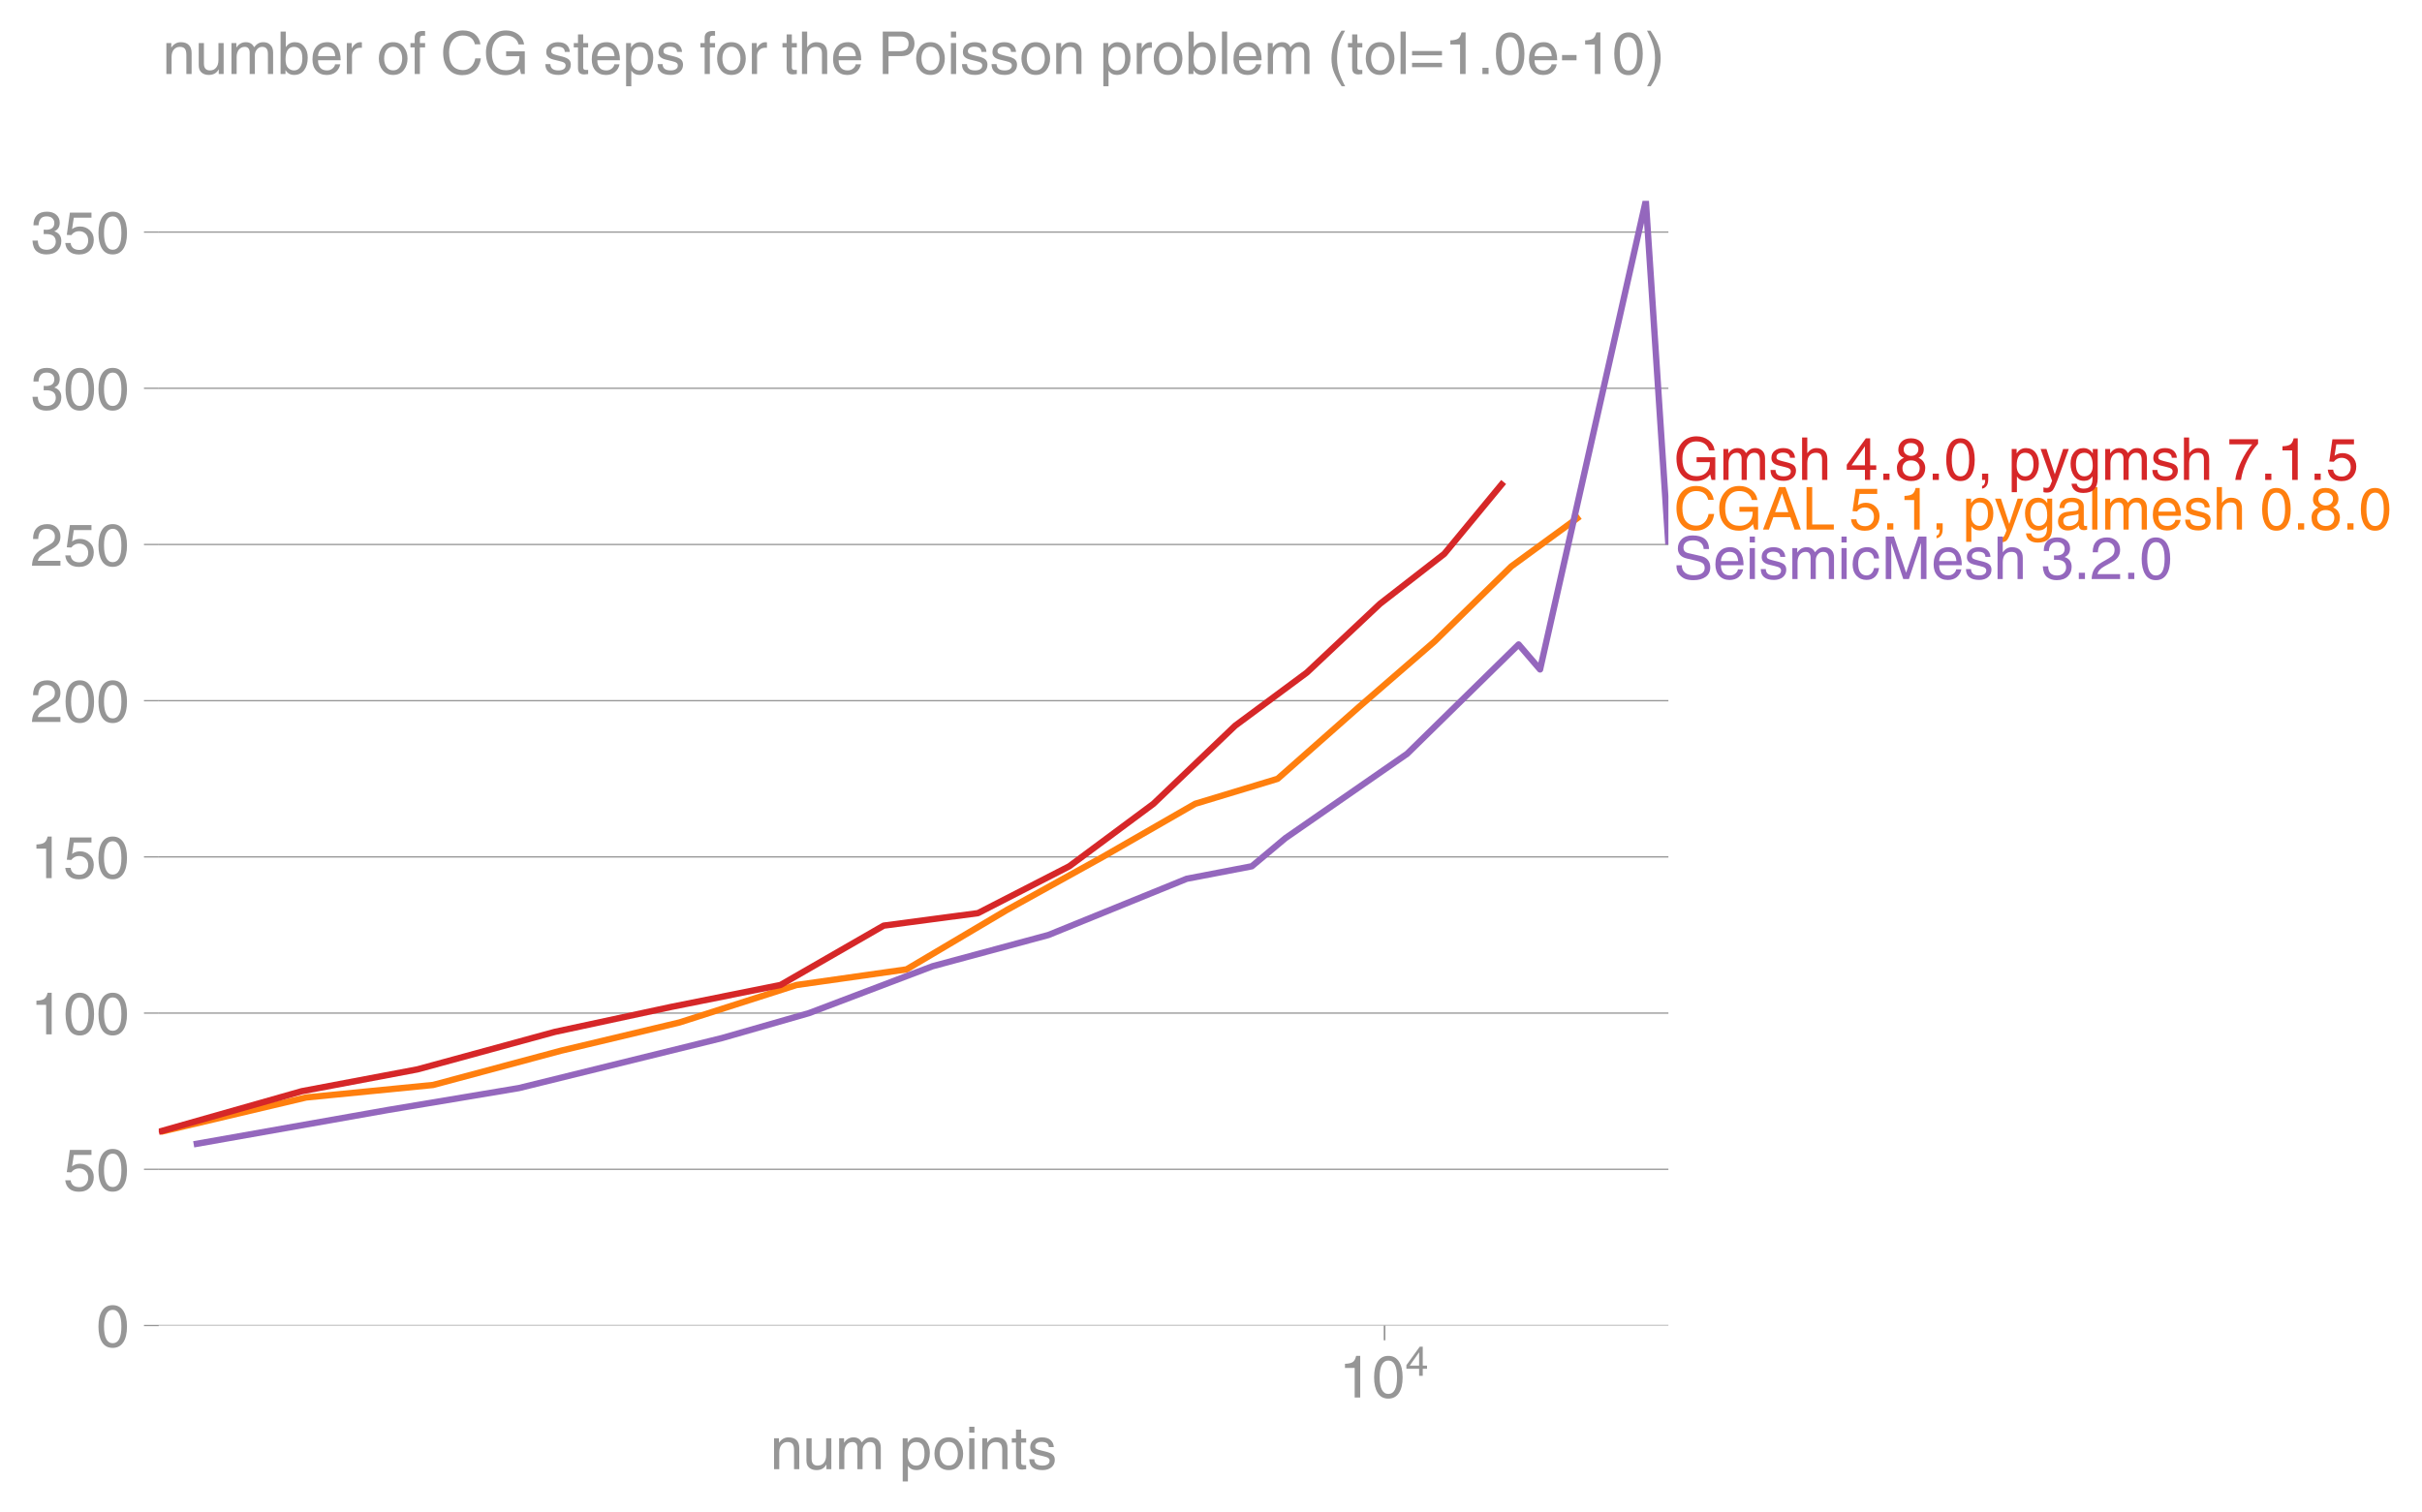
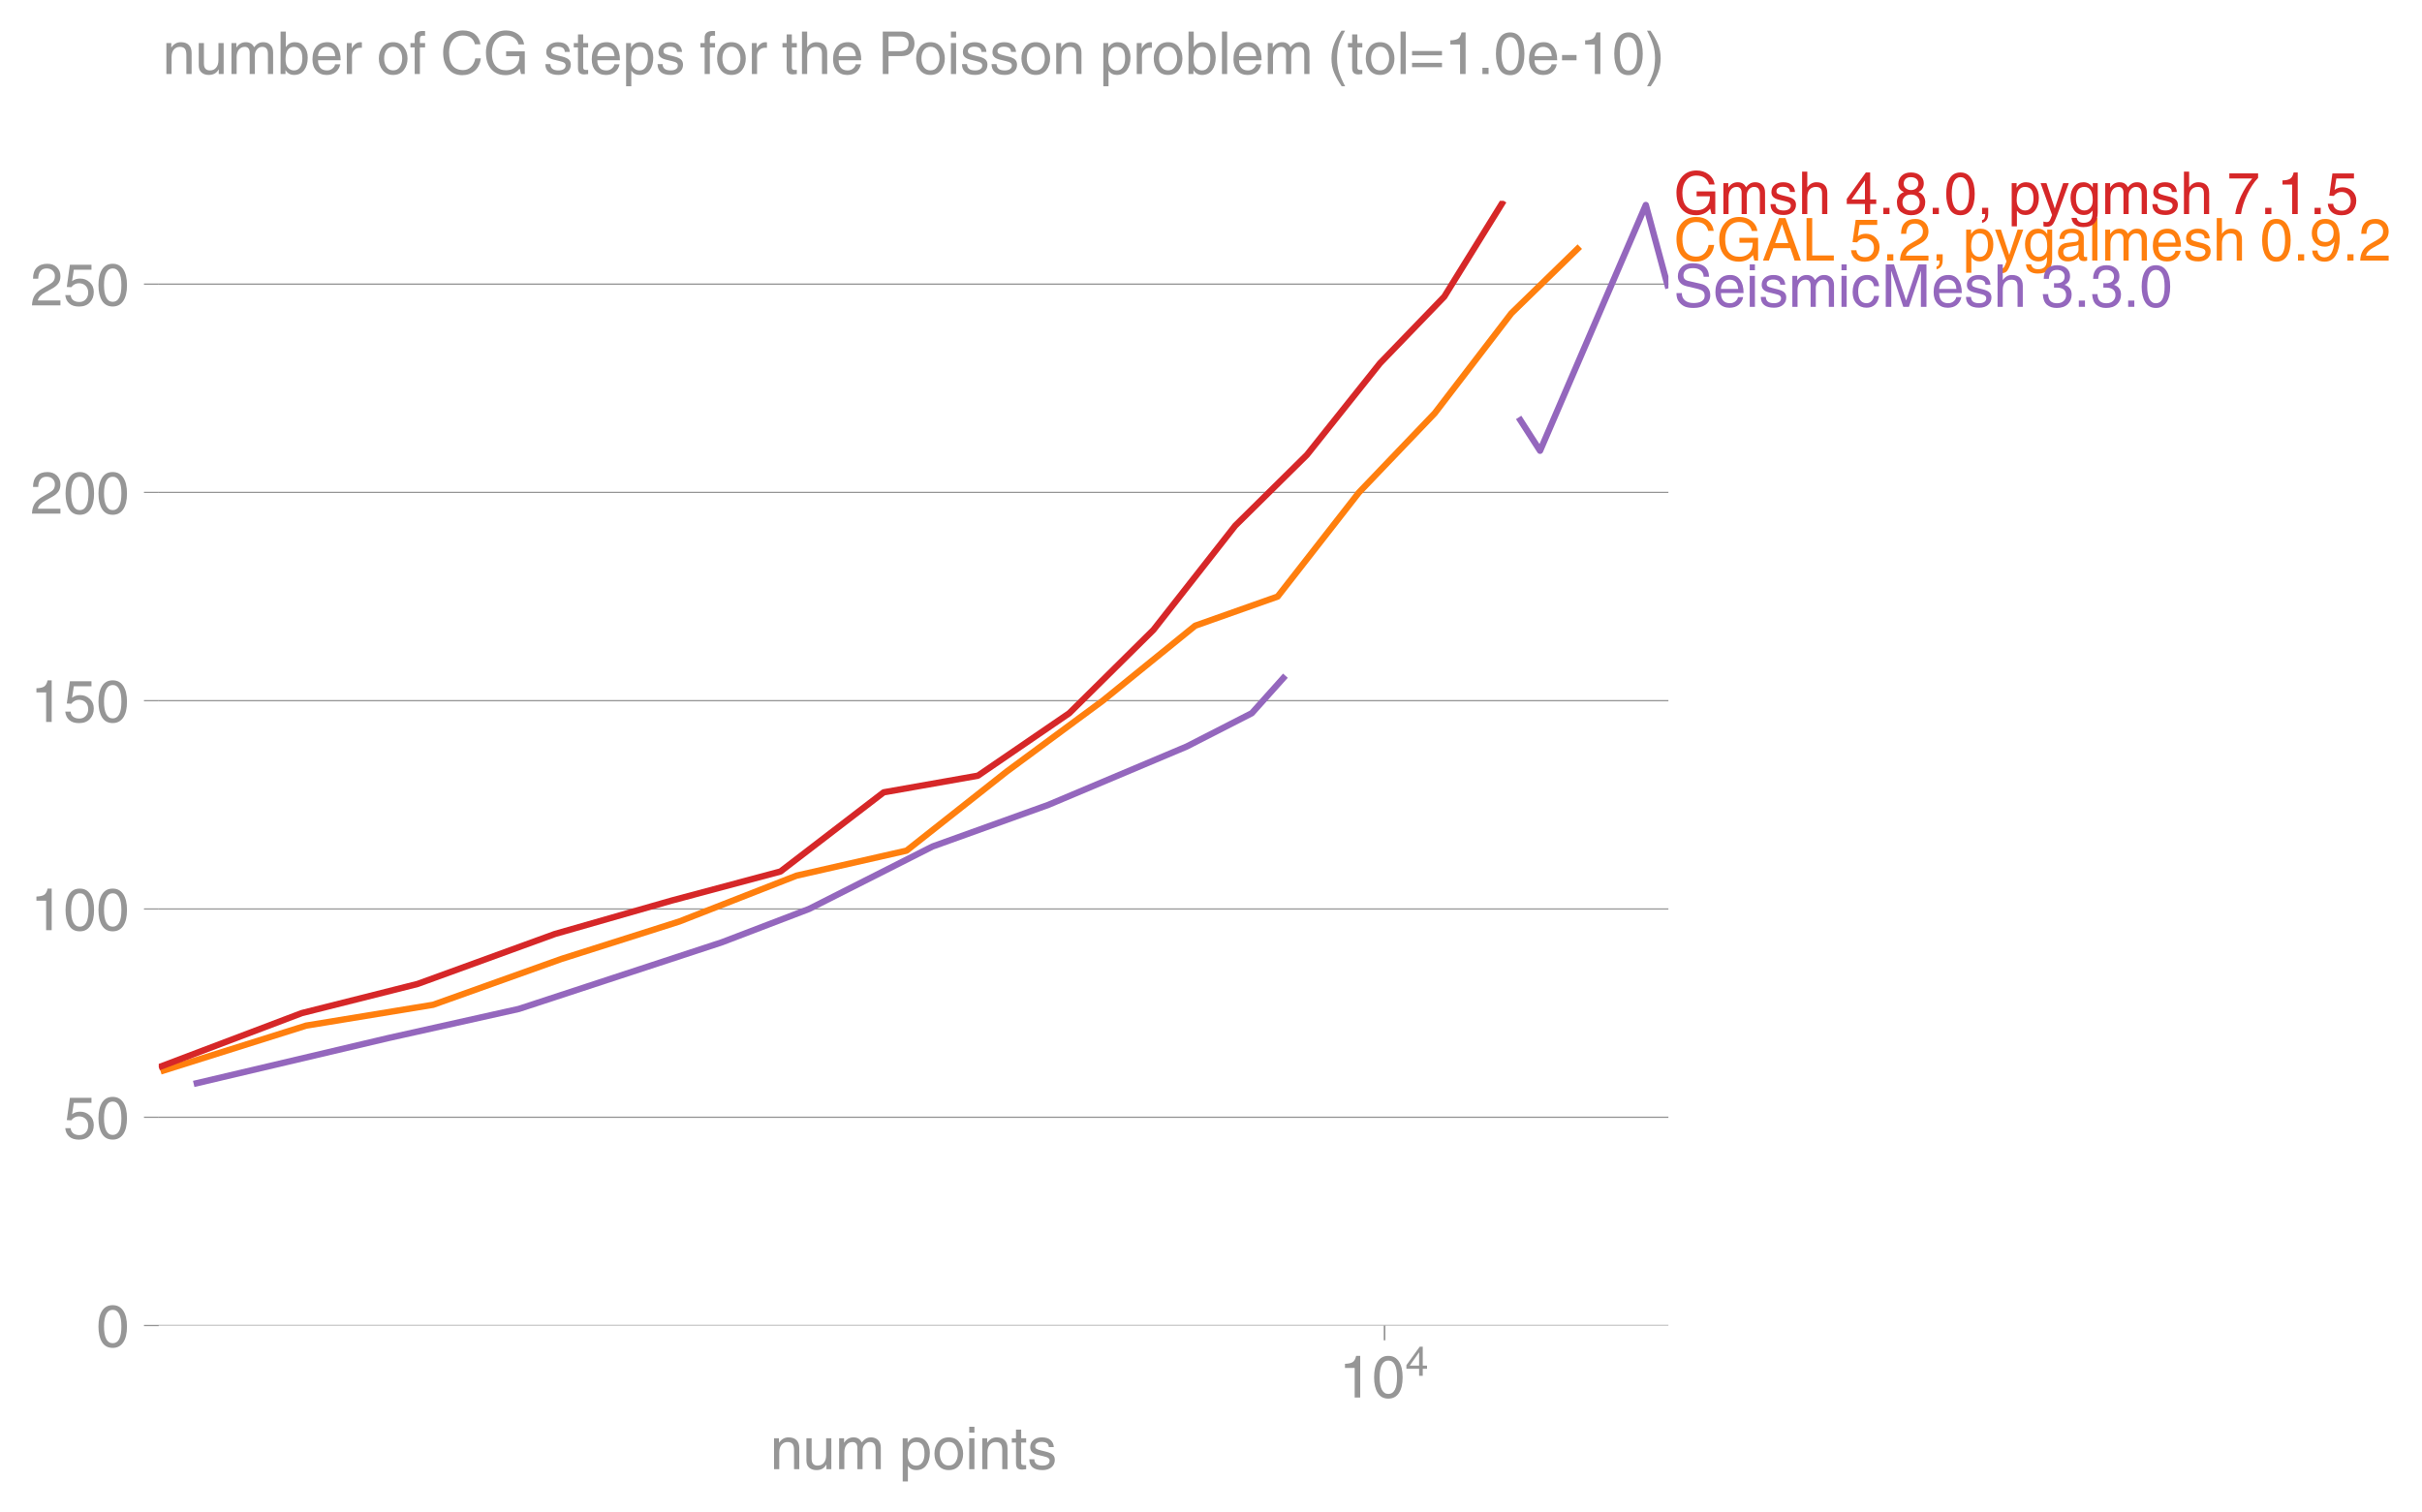
<svg xmlns="http://www.w3.org/2000/svg" xmlns:xlink="http://www.w3.org/1999/xlink" height="476.965" viewBox="0 0 572.948 357.724" width="763.931">
  <defs>
    <style>*{stroke-linecap:butt;stroke-linejoin:round}</style>
  </defs>
  <g id="figure_1">
    <path d="M0 357.724h572.948V0H0z" fill="none" id="patch_1" />
    <g id="axes_1">
      <path d="M37.556 313.628h357.12V47.516H37.556z" fill="none" id="patch_2" />
      <g id="matplotlib.axis_1">
        <g id="xtick_1">
          <g id="line2d_1">
            <defs>
-               <path d="M0 0v3.5" id="me76c5cfc1d" stroke="#969696" stroke-width=".4" />
-             </defs>
-             <use x="327.53" xlink:href="#me76c5cfc1d" y="313.628" fill="#969696" stroke="#969696" stroke-width=".4" />
+               <path d="M0 0v3.5" id="meca8412e39" stroke="#969696" stroke-width=".4" />
+             </defs>
+             <use x="327.53" xlink:href="#meca8412e39" y="313.628" fill="#969696" stroke="#969696" stroke-width=".4" />
          </g>
          <g transform="matrix(.14 0 0 -.14 316.75 330.678)" fill="#969696" id="text_1">
            <defs>
              <path d="M35.89 0h-9.374v49.906H10.109v6.985q8.594.28 12.782 2.75Q27.094 62.109 29 70.313h6.89z" id="HelveticaWorld-Regular-49" />
              <path d="M42.484 34.188q0 14.109-3.734 21.156-3.734 7.062-10.969 7.062-7.078 0-10.89-7.062-3.797-7.047-3.797-21.157 0-13.671 3.75-20.937Q20.609 6 27.78 6q7.235 0 10.969 7 3.734 7.016 3.734 21.188zm9.422 0q0-17.297-6.25-26.704-6.25-9.39-17.875-9.39-12.062 0-18.062 9.734-6 9.75-6 26.36 0 17.03 6.14 26.578 6.157 9.547 17.922 9.547 11.625 0 17.875-9.5t6.25-26.626z" id="HelveticaWorld-Regular-48" />
              <path d="M10.594 24.703h22.61v31.89h-.188zM42 17.093V0h-8.797v17.094H2.484v8.593L34.72 70.314H42v-45.61h10.297v-7.61z" id="HelveticaWorld-Regular-52" />
            </defs>
            <use transform="translate(0 .173)" xlink:href="#HelveticaWorld-Regular-49" />
            <use transform="translate(55.615 .173)" xlink:href="#HelveticaWorld-Regular-48" />
            <use transform="matrix(.7 0 0 .7 112.146 36.781)" xlink:href="#HelveticaWorld-Regular-52" />
          </g>
        </g>
        <g transform="matrix(.14 0 0 -.14 182.189 347.625)" fill="#969696" id="text_2">
          <defs>
            <path d="M49.219 0h-8.844v32.172q0 7.422-2.594 10.578-2.578 3.156-8.578 3.156-5.906 0-9.875-4.5-3.953-4.484-3.953-12.89V0H6.594v52.297h8.297v-7.375h.203q6.203 8.89 15.812 8.89 8.89 0 13.594-4.718 4.719-4.703 4.719-13.5z" id="HelveticaWorld-Regular-110" />
            <path d="M6.11 52.297h8.78V17.578q0-5.765 2.61-8.625Q20.125 6.11 25 6.11q6.781 0 10.594 4.797 3.812 4.813 3.812 12.578v28.813h8.782V0H39.89v7.625l-.188.188q-4.984-9.329-16.61-9.329-7.515 0-12.25 4.094Q6.11 6.688 6.11 14.703z" id="HelveticaWorld-Regular-117" />
            <path d="M6.594 52.297h8.297v-7.375h.203q5.906 8.89 15.812 8.89 9.813 0 13.922-8.5 3.75 4.594 7.266 6.547 3.515 1.953 8.703 1.953 6.781 0 11.484-4.453Q77 44.922 77 36.187V0h-8.781v33.797q0 6.094-2.297 9.094-2.297 3.015-7.422 3.015-5.172 0-8.75-4.203-3.563-4.203-3.563-9.812V0h-8.78v36.188q0 4.53-2.11 7.124-2.094 2.594-6.094 2.594-6.297 0-10.062-4.687-3.766-4.688-3.766-12.703V0H6.594z" id="HelveticaWorld-Regular-109" />
            <path d="M14.984 23.688q0-8.407 4.094-13 4.11-4.579 10.219-4.579 6.687 0 10.39 5.438 3.72 5.453 3.72 14.765 0 10.22-3.563 14.907-3.563 4.687-10.735 4.687-6.984 0-10.562-5.5-3.563-5.5-3.563-16.718zm-8.39 28.609h8.297v-7.375h.203q5.61 8.89 15.625 8.89 10.11 0 15.937-7.359 5.828-7.344 5.828-18.766 0-12.796-5.953-21Q40.578-1.515 29.5-1.515q-9.094 0-13.922 7.032h-.203v-26.22H6.594z" id="HelveticaWorld-Regular-112" />
            <path d="M12.703 26.219q0-8.735 3.953-14.375 3.953-5.64 11.219-5.64 7.531 0 11.438 5.905 3.906 5.907 3.906 14.11 0 8.297-3.907 14.078-3.906 5.797-11.437 5.797-6.969 0-11.078-5.453-4.094-5.438-4.094-14.422zm-8.984 0q0 11.672 6.484 19.625 6.5 7.968 17.672 7.968 11.438 0 17.875-8.062 6.453-8.047 6.453-19.531 0-11.516-6.406-19.625-6.39-8.11-17.922-8.11-11.078 0-17.625 7.86-6.531 7.86-6.531 19.875z" id="HelveticaWorld-Regular-111" />
            <path d="M6.594 61.813v9.968h8.781v-9.969zM15.375 0H6.594v52.297h8.781z" id="HelveticaWorld-Regular-105" />
            <path d="M17.188 45.016V10.984q0-2 1.093-3.046 1.11-1.047 3.938-1.047h3.375V0Q20.797-.688 19-.688q-5.516 0-8.063 2.641-2.53 2.64-2.53 8.547v34.516H1.311v7.28h7.094v14.595h8.781V52.297h8.407v-7.281z" id="HelveticaWorld-Regular-116" />
            <path d="M36.078 37.406q-.187 4.688-3.344 6.735-3.14 2.047-9.047 2.047-4.296 0-7.359-1.907-3.047-1.89-3.047-5.468 0-2.829 1.797-4.172 1.813-1.344 7.828-2.86l8.688-2.187q7.906-2 11.297-5.11 3.406-3.093 3.406-8.656 0-7.719-5.64-12.531-5.641-4.813-15.063-4.813-11 0-16.64 4.563-5.626 4.578-5.735 13.75h8.5q.203-5.422 3.594-8.063 3.39-2.625 10.171-2.625 5.516 0 8.766 2.188 3.25 2.203 3.25 6.11 0 2.78-2.11 4.437-2.093 1.672-8.296 3.078l-10.203 2.5q-6.203 1.562-9.157 4.656-2.953 3.094-2.953 8.031 0 7.72 5.516 12.203 5.531 4.5 14.406 4.5 9.485 0 14.531-4.624 5.047-4.61 5.344-11.782z" id="HelveticaWorld-Regular-115" />
          </defs>
          <use xlink:href="#HelveticaWorld-Regular-110" />
          <use x="55.176" xlink:href="#HelveticaWorld-Regular-117" />
          <use x="109.961" xlink:href="#HelveticaWorld-Regular-109" />
          <use x="192.969" xlink:href="#HelveticaWorld-Regular-32" />
          <use x="217.383" xlink:href="#HelveticaWorld-Regular-112" />
          <use x="273.877" xlink:href="#HelveticaWorld-Regular-111" />
          <use x="329.785" xlink:href="#HelveticaWorld-Regular-105" />
          <use x="351.807" xlink:href="#HelveticaWorld-Regular-110" />
          <use x="406.982" xlink:href="#HelveticaWorld-Regular-116" />
          <use x="434.668" xlink:href="#HelveticaWorld-Regular-115" />
        </g>
      </g>
      <g id="matplotlib.axis_2">
        <g id="ytick_1">
-           <path clip-path="url(#pc195da7b48)" d="M37.556 313.628h357.12" fill="none" stroke="#969696" stroke-linecap="square" stroke-width=".3" id="line2d_2" />
+           <path clip-path="url(#pbfcfc616c7)" d="M37.556 313.628h357.12" fill="none" stroke="#969696" stroke-linecap="square" stroke-width=".3" id="line2d_2" />
          <g id="line2d_3">
            <defs>
-               <path d="M0 0h-3.5" id="m8b705be81d" stroke="#969696" stroke-width=".3" />
-             </defs>
-             <use x="37.556" xlink:href="#m8b705be81d" y="313.628" fill="#969696" stroke="#969696" stroke-width=".3" />
+               <path d="M0 0h-3.5" id="m77bad14f7f" stroke="#969696" stroke-width=".3" />
+             </defs>
+             <use x="37.556" xlink:href="#m77bad14f7f" y="313.628" fill="#969696" stroke="#969696" stroke-width=".3" />
          </g>
          <use xlink:href="#HelveticaWorld-Regular-48" transform="matrix(.14 0 0 -.14 22.77 318.653)" fill="#969696" id="text_3" />
        </g>
        <g id="ytick_2">
-           <path clip-path="url(#pc195da7b48)" d="M37.556 276.668h357.12" fill="none" stroke="#969696" stroke-linecap="square" stroke-width=".3" id="line2d_4" />
-           <use x="37.556" xlink:href="#m8b705be81d" y="276.668" fill="#969696" stroke="#969696" stroke-width=".3" id="line2d_5" />
-           <g transform="matrix(.14 0 0 -.14 14.985 281.693)" fill="#969696" id="text_4">
+           <path clip-path="url(#pbfcfc616c7)" d="M37.556 264.348h357.12" fill="none" stroke="#969696" stroke-linecap="square" stroke-width=".3" id="line2d_4" />
+           <use x="37.556" xlink:href="#m77bad14f7f" y="264.348" fill="#969696" stroke="#969696" stroke-width=".3" id="line2d_5" />
+           <g transform="matrix(.14 0 0 -.14 14.985 269.373)" fill="#969696" id="text_4">
            <defs>
              <path d="M14.703 40.922q5.813 4.39 13.625 4.39 9.469 0 16.281-6.296 6.813-6.297 6.813-16.22 0-10.78-6.578-17.796-6.563-7-18.422-7-10.313 0-16.266 5.047Q4.203 8.109 3.22 17.39h9.094q.671-5.672 4.437-8.672 3.766-3 10.453-3 6.485 0 10.64 4.484Q42 14.703 42 21.688q0 7.125-4.36 11.421-4.343 4.297-11.218 4.297-7.813 0-13.047-6.687l-7.563.39 5.266 37.594h36.438v-8.5H17.672z" id="HelveticaWorld-Regular-53" />
            </defs>
            <use xlink:href="#HelveticaWorld-Regular-53" />
            <use x="55.615" xlink:href="#HelveticaWorld-Regular-48" />
          </g>
        </g>
        <g id="ytick_3">
-           <path clip-path="url(#pc195da7b48)" d="M37.556 239.708h357.12" fill="none" stroke="#969696" stroke-linecap="square" stroke-width=".3" id="line2d_6" />
-           <use x="37.556" xlink:href="#m8b705be81d" y="239.708" fill="#969696" stroke="#969696" stroke-width=".3" id="line2d_7" />
-           <g transform="matrix(.14 0 0 -.14 7.2 244.733)" fill="#969696" id="text_5">
+           <path clip-path="url(#pbfcfc616c7)" d="M37.556 215.068h357.12" fill="none" stroke="#969696" stroke-linecap="square" stroke-width=".3" id="line2d_6" />
+           <use x="37.556" xlink:href="#m77bad14f7f" y="215.068" fill="#969696" stroke="#969696" stroke-width=".3" id="line2d_7" />
+           <g transform="matrix(.14 0 0 -.14 7.2 220.093)" fill="#969696" id="text_5">
            <use xlink:href="#HelveticaWorld-Regular-49" />
            <use x="55.615" xlink:href="#HelveticaWorld-Regular-48" />
            <use x="111.23" xlink:href="#HelveticaWorld-Regular-48" />
          </g>
        </g>
        <g id="ytick_4">
-           <path clip-path="url(#pc195da7b48)" d="M37.556 202.748h357.12" fill="none" stroke="#969696" stroke-linecap="square" stroke-width=".3" id="line2d_8" />
-           <use x="37.556" xlink:href="#m8b705be81d" y="202.748" fill="#969696" stroke="#969696" stroke-width=".3" id="line2d_9" />
-           <g transform="matrix(.14 0 0 -.14 7.2 207.773)" fill="#969696" id="text_6">
+           <path clip-path="url(#pbfcfc616c7)" d="M37.556 165.788h357.12" fill="none" stroke="#969696" stroke-linecap="square" stroke-width=".3" id="line2d_8" />
+           <use x="37.556" xlink:href="#m77bad14f7f" y="165.788" fill="#969696" stroke="#969696" stroke-width=".3" id="line2d_9" />
+           <g transform="matrix(.14 0 0 -.14 7.2 170.813)" fill="#969696" id="text_6">
            <use xlink:href="#HelveticaWorld-Regular-49" />
            <use x="55.615" xlink:href="#HelveticaWorld-Regular-53" />
            <use x="111.23" xlink:href="#HelveticaWorld-Regular-48" />
          </g>
        </g>
        <g id="ytick_5">
-           <path clip-path="url(#pc195da7b48)" d="M37.556 165.788h357.12" fill="none" stroke="#969696" stroke-linecap="square" stroke-width=".3" id="line2d_10" />
-           <use x="37.556" xlink:href="#m8b705be81d" y="165.788" fill="#969696" stroke="#969696" stroke-width=".3" id="line2d_11" />
-           <g transform="matrix(.14 0 0 -.14 7.2 170.813)" fill="#969696" id="text_7">
+           <path clip-path="url(#pbfcfc616c7)" d="M37.556 116.508h357.12" fill="none" stroke="#969696" stroke-linecap="square" stroke-width=".3" id="line2d_10" />
+           <use x="37.556" xlink:href="#m77bad14f7f" y="116.508" fill="#969696" stroke="#969696" stroke-width=".3" id="line2d_11" />
+           <g transform="matrix(.14 0 0 -.14 7.2 121.533)" fill="#969696" id="text_7">
            <defs>
              <path d="M4.39 45.125q0 12.39 6.391 18.781 6.406 6.407 17.938 6.407 9.656 0 15.812-5.86 6.157-5.86 6.157-15.14 0-7.22-3.547-12.188-3.532-4.953-10.422-8.703l-12.11-6.64Q13.922 15.921 12.5 8.296h38.188V0H2.593q.39 9.906 4.297 16.5 3.906 6.594 12.203 11.375l12.593 7.328q5.032 2.89 7.329 5.984 2.297 3.094 2.297 8.516 0 5.375-3.766 9.031-3.75 3.672-10.156 3.672-7.078 0-10.594-4.672-3.516-4.656-3.61-12.609z" id="HelveticaWorld-Regular-50" />
            </defs>
            <use xlink:href="#HelveticaWorld-Regular-50" />
            <use x="55.615" xlink:href="#HelveticaWorld-Regular-48" />
            <use x="111.23" xlink:href="#HelveticaWorld-Regular-48" />
          </g>
        </g>
        <g id="ytick_6">
-           <path clip-path="url(#pc195da7b48)" d="M37.556 128.828h357.12" fill="none" stroke="#969696" stroke-linecap="square" stroke-width=".3" id="line2d_12" />
-           <use x="37.556" xlink:href="#m8b705be81d" y="128.828" fill="#969696" stroke="#969696" stroke-width=".3" id="line2d_13" />
-           <g transform="matrix(.14 0 0 -.14 7.2 133.853)" fill="#969696" id="text_8">
+           <path clip-path="url(#pbfcfc616c7)" d="M37.556 67.228h357.12" fill="none" stroke="#969696" stroke-linecap="square" stroke-width=".3" id="line2d_12" />
+           <use x="37.556" xlink:href="#m77bad14f7f" y="67.228" fill="#969696" stroke="#969696" stroke-width=".3" id="line2d_13" />
+           <g transform="matrix(.14 0 0 -.14 7.2 72.253)" fill="#969696" id="text_8">
            <use xlink:href="#HelveticaWorld-Regular-50" />
            <use x="55.615" xlink:href="#HelveticaWorld-Regular-53" />
            <use x="111.23" xlink:href="#HelveticaWorld-Regular-48" />
          </g>
        </g>
-         <g id="ytick_7">
-           <path clip-path="url(#pc195da7b48)" d="M37.556 91.868h357.12" fill="none" stroke="#969696" stroke-linecap="square" stroke-width=".3" id="line2d_14" />
-           <use x="37.556" xlink:href="#m8b705be81d" y="91.868" fill="#969696" stroke="#969696" stroke-width=".3" id="line2d_15" />
-           <g transform="matrix(.14 0 0 -.14 7.2 96.893)" fill="#969696" id="text_9">
-             <defs>
-               <path d="M22.406 39.984q2.203-.187 4.594-.187 6.203 0 9.781 2.86 3.594 2.859 3.594 8.656 0 4.687-3.344 7.89-3.343 3.203-9.64 3.203-6.985 0-10.235-4.11-3.234-4.093-3.437-10.983h-8.64q0 10.984 5.765 16.984 5.765 6.016 16.937 6.016 9.922 0 15.828-5.11 5.907-5.094 5.907-13.39 0-10.704-9.032-14.5v-.204q11.72-4 11.72-16.406 0-9.906-6.595-16.265-6.593-6.344-18.703-6.344-9.906 0-16.312 5.203Q4.204 8.5 3.422 21.484H12.5q.203-8.109 4-11.797Q20.313 6 27.484 6q6.938 0 11.141 3.86 4.203 3.859 4.203 9.718 0 6.406-4.016 9.672-4 3.266-12.39 3.266-2 0-4.016-.094z" id="HelveticaWorld-Regular-51" />
-             </defs>
-             <use xlink:href="#HelveticaWorld-Regular-51" />
-             <use x="55.615" xlink:href="#HelveticaWorld-Regular-48" />
-             <use x="111.23" xlink:href="#HelveticaWorld-Regular-48" />
-           </g>
-         </g>
-         <g id="ytick_8">
-           <path clip-path="url(#pc195da7b48)" d="M37.556 54.908h357.12" fill="none" stroke="#969696" stroke-linecap="square" stroke-width=".3" id="line2d_16" />
-           <use x="37.556" xlink:href="#m8b705be81d" y="54.908" fill="#969696" stroke="#969696" stroke-width=".3" id="line2d_17" />
-           <g transform="matrix(.14 0 0 -.14 7.2 59.933)" fill="#969696" id="text_10">
-             <use xlink:href="#HelveticaWorld-Regular-51" />
-             <use x="55.615" xlink:href="#HelveticaWorld-Regular-53" />
-             <use x="111.23" xlink:href="#HelveticaWorld-Regular-48" />
-           </g>
-         </g>
-       </g>
-       <path clip-path="url(#pc195da7b48)" d="M37.997 267.798l34.433-8.131 30.028-2.957 30.345-8.131 27.923-6.653 27.704-8.87 26.024-3.697 23.714-14.044 22.702-12.567 21.862-12.566 19.506-5.914 19.243-17.001 17.91-15.524 18.14-17.74 16.186-11.828" fill="none" stroke="#ff7f0e" stroke-linecap="square" stroke-width="1.5" id="line2d_18" />
-       <path clip-path="url(#pc195da7b48)" d="M37.556 267.798l33.835-9.61 27.396-5.174 32.491-8.87 27.548-5.914 25.81-5.175 24.404-14.044 22.302-2.957 21.606-11.088 19.912-14.784 19.332-18.48 16.96-12.567 17.29-16.262 15.218-11.827 14.04-17.002" fill="none" stroke="#d62728" stroke-linecap="square" stroke-width="1.5" id="line2d_19" />
-       <path clip-path="url(#pc195da7b48)" d="M45.821 270.755l46-8.132 30.914-5.174 48.031-11.827 20.62-5.914 29.216-11.088 27.409-7.392 32.715-13.305 15.406-2.957 7.946-6.653 28.791-19.958 26.378-25.872 5.07 5.913 25.016-110.88 5.343 81.312" fill="none" stroke="#9467bd" stroke-linecap="square" stroke-width="1.5" id="line2d_20" />
-       <g transform="matrix(.14 0 0 -.14 395.965 125.3)" fill="#ff7f0e" id="text_11">
+       </g>
+       <path clip-path="url(#pbfcfc616c7)" d="M37.997 253.507l34.433-10.842 30.028-4.928 30.345-10.842 27.923-8.87 27.704-10.842 26.024-5.913 23.714-18.727 22.702-16.755 21.862-17.74 19.506-6.9 19.243-24.64 17.91-18.726 18.14-23.655 16.186-15.77" fill="none" stroke="#ff7f0e" stroke-linecap="square" stroke-width="1.5" id="line2d_14" />
+       <path clip-path="url(#pbfcfc616c7)" d="M37.556 252.521l33.835-12.813 27.396-6.899 32.491-11.827 27.548-7.885 25.81-6.9 24.404-18.726 22.302-3.942 21.606-14.784 19.912-19.712 19.332-24.64 16.96-16.755 17.29-21.683 15.218-15.77 14.04-22.669" fill="none" stroke="#d62728" stroke-linecap="square" stroke-width="1.5" id="line2d_15" />
+       <path clip-path="url(#pbfcfc616c7)" d="M45.821 256.463l46-10.841 30.914-6.9 48.031-15.769 20.62-7.885 29.216-14.784 27.409-9.856 32.715-13.798 15.406-7.885 7.946-8.87m55.169-61.108l5.07 7.885 25.016-58.15 5.343 19.712" fill="none" stroke="#9467bd" stroke-linecap="square" stroke-width="1.5" id="line2d_16" />
+       <g transform="matrix(.14 0 0 -.14 395.965 61.646)" fill="#ff7f0e" id="text_9">
        <defs>
          <path d="M58.016 50.203q-1.625 7.313-6.782 11.094-5.14 3.797-13.343 3.797-10.594 0-17.047-7.703-6.438-7.688-6.438-20.766 0-15.14 6.094-22.547 6.11-7.39 17.688-7.39 7.609 0 13.093 5.046 5.5 5.063 7.407 14.688h9.421Q66.22 12.594 57.625 5.344t-20.906-7.25q-14.703 0-23.516 10.11Q4.391 18.311 4.391 36.28q0 17.328 9.203 27.36 9.203 10.047 24.297 10.047 12.5 0 20.265-6.454 7.766-6.437 9.235-17.03z" id="HelveticaWorld-Regular-67" />
          <path d="M38.484 38.375h31.532V0h-6.297l-2.344 9.281Q56.781 3.421 50.578.75q-6.187-2.656-12.875-2.656-10.797 0-18.047 4.703-7.25 4.719-11.265 13.015-4 8.313-4 20.72 0 15.468 9.203 26.312 9.203 10.843 24.781 10.843 11.625 0 20.313-6.5Q67.39 60.688 68.796 50h-9.375q-1.703 7.078-7.219 11.078-5.516 4.016-14.312 4.016-10.594 0-17.047-7.985-6.438-7.984-6.438-21.125 0-15.28 6.39-22.437Q27.204 6.39 38.282 6.39q7.235 0 12.235 2.859 5 2.86 7.687 7.766 2.688 4.906 2.688 13.062H38.484z" id="HelveticaWorld-Regular-71" />
          <path d="M44 29.5L33.406 61.078h-.203L21.687 29.5zm-25.297-8.594L11.188 0h-9.97l27 71.781h10.985L65.187 0H54.594l-7.078 20.906z" id="HelveticaWorld-Regular-65" />
          <path d="M17.672 8.594h36.531V0H8.11v71.781h9.563z" id="HelveticaWorld-Regular-76" />
          <path d="M19.094 0H8.687v10.594h10.407z" id="HelveticaWorld-Regular-46" />
          <path d="M8.688 10.594h10.406V.78q0-7.422-3.078-11.172-3.078-3.765-7.328-4.312v4.594Q14.015-9.422 14.015 0H8.687z" id="HelveticaWorld-Regular-44" />
          <path d="M39.016 52.297h9.562L29.891.984q-.5-1.375-.985-2.593-4.25-11.329-7.328-15.547-3.078-4.235-9.953-4.235-3.61 0-5.906.782v8.015q2.484-.89 5.468-.89 3.22 0 4.704 2.03 1.5 2.032 4.421 9.938L.875 52.297h9.922L24.812 9.719H25z" id="HelveticaWorld-Regular-121" />
          <path d="M12.984 26.313q0-9.61 3.813-14.907Q20.609 6.11 27.094 6.11q6.312 0 10.312 4.579 4 4.593 4 13 0 11.03-3.5 16.625-3.484 5.593-10.61 5.593-7.171 0-10.75-4.765-3.562-4.766-3.562-14.828zM49.812 2.983q0-12.609-6.062-18.797-6.047-6.203-18.266-6.203-8.78 0-13.984 4.047Q6.297-13.922 5.516-6.39h8.796q.672-3.812 3.532-6.062 2.86-2.25 8.281-2.25 7.375 0 11.125 3.969 3.766 3.953 3.766 12.828v3.719h-.188q-4.937-7.329-13.922-7.329-11.187 0-17.093 8.25-5.907 8.25-5.907 20.953 0 11.625 5.953 18.875 5.97 7.25 15.829 7.25 9.906 0 15.625-8.89h.187v7.375h8.313z" id="HelveticaWorld-Regular-103" />
          <path d="M38.375 26.703q-.969-1.015-3.828-1.656-2.86-.625-10.672-1.656-5.766-.688-8.469-2.844-2.703-2.14-2.703-5.656 0-4.297 2.281-6.688 2.297-2.39 7.329-2.39 6.296 0 11.171 3.578 4.891 3.593 4.891 8.718zM6.203 36.375q.297 8.844 5.734 13.14 5.454 4.297 15.844 4.297 8.297 0 13.907-3.765 5.624-3.75 5.624-10.844V9.078Q47.313 6 50.094 6q1.125 0 2.89.39V0Q50.594-.984 48-.984q-4.5 0-6.703 1.921-2.188 1.938-2.281 6.047-7.516-8.5-18.891-8.5-7.422 0-11.922 4.204Q3.72 6.89 3.72 13.624q0 6.89 3.906 11.125Q11.531 29 19 29.89l15.516 1.891q4.203.64 4.203 6.203 0 4.11-3.047 6.297-3.047 2.203-9.25 2.203-5.516 0-8.485-2.437-2.953-2.438-3.53-7.672z" id="HelveticaWorld-Regular-97" />
          <path d="M15.375 0H6.594v71.781h8.781z" id="HelveticaWorld-Regular-108" />
          <path d="M42.484 30.328q-.687 8.485-4.5 12.031-3.797 3.547-10.109 3.547-6.39 0-10.328-4.5-3.922-4.484-4.172-11.078zm8.391-13.922q-1.453-8.11-7.953-13.422-5.719-4.5-15.047-4.593-10.984.093-17.438 7.203Q4 12.704 4 24.704q0 13.78 6.64 21.437 6.641 7.672 18.47 7.672 10.593 0 16.546-7.922 5.953-7.907 5.953-22.594H13.375q0-8.203 3.813-12.703Q21 6.109 28.608 6.109q5.375 0 9.235 3.235 3.86 3.25 4.25 7.062z" id="HelveticaWorld-Regular-101" />
          <path d="M49.219 0h-8.844v34.188q0 6.296-2.438 9-2.437 2.718-7.953 2.718-6.797 0-10.703-4.406-3.906-4.39-3.906-12.984V0H6.594v71.781h8.781V45.312h.203q6 8.5 15.328 8.5 8.594 0 13.453-4.5 4.86-4.484 4.86-13.718z" id="HelveticaWorld-Regular-104" />
-           <path d="M27.594 40.578q5.422 0 8.953 3.094 3.547 3.11 3.547 8.234 0 4.594-3.407 7.547-3.39 2.953-9.687 2.953-5.61 0-8.672-3.11-3.047-3.093-3.047-7.874 0-5.125 3.813-7.984 3.812-2.86 8.5-2.86zm.093-7.562q-6.78 0-10.64-3.766-3.86-3.766-3.86-9.234 0-6.297 3.907-10.157Q21 6 28.219 6q6.406 0 10.234 3.86 3.828 3.859 3.828 10.265 0 5.469-3.828 9.172-3.828 3.719-10.766 3.719zM49.22 52.203q0-10.594-9.032-14.797 6.204-2.781 8.86-7.36 2.656-4.562 2.656-9.733 0-10.016-6.453-16.125-6.438-6.094-17.375-6.094-9.563 0-16.813 5.25-7.25 5.25-7.25 17.062 0 11.922 11.907 16.907-9.516 3.796-9.516 13.671 0 8.297 5.64 13.813 5.641 5.516 15.641 5.516 10.016 0 15.875-5.204 5.86-5.203 5.86-12.906z" id="HelveticaWorld-Regular-56" />
+           <path d="M27.594 31.39q6 0 9.75 4.047 3.765 4.063 3.765 11.97 0 6.5-3.562 10.75-3.563 4.25-10.64 4.25-6.11 0-9.876-4.298-3.75-4.297-3.75-11.53 0-7.376 3.516-11.282 3.515-3.906 10.797-3.906zm-1.282-7.906q-10 0-16.062 6.203-6.047 6.204-6.047 16.5 0 10.407 6.094 17.266 6.11 6.86 16.515 6.86 12.11 0 18.36-8.157 6.25-8.156 6.25-24.453 0-16.906-6.406-28.266Q38.625-1.905 25.875-1.905q-9.953 0-15.422 5.593-5.469 5.594-5.469 13.204h8.829q.39-5.266 3.437-8.375 3.063-3.094 8.438-3.094 7.609 0 11.515 6.781Q41.11 19 42.578 31.688l-.187.203q-5.672-8.407-16.078-8.407z" id="HelveticaWorld-Regular-57" />
        </defs>
        <use xlink:href="#HelveticaWorld-Regular-67" />
        <use x="72.314" xlink:href="#HelveticaWorld-Regular-71" />
        <use x="149.414" xlink:href="#HelveticaWorld-Regular-65" />
        <use x="216.113" xlink:href="#HelveticaWorld-Regular-76" />
        <use x="271.729" xlink:href="#HelveticaWorld-Regular-32" />
        <use x="296.143" xlink:href="#HelveticaWorld-Regular-53" />
        <use x="351.758" xlink:href="#HelveticaWorld-Regular-46" />
-         <use x="379.541" xlink:href="#HelveticaWorld-Regular-49" />
+         <use x="379.541" xlink:href="#HelveticaWorld-Regular-50" />
        <use x="435.156" xlink:href="#HelveticaWorld-Regular-44" />
        <use x="462.939" xlink:href="#HelveticaWorld-Regular-32" />
        <use x="487.354" xlink:href="#HelveticaWorld-Regular-112" />
        <use x="541.848" xlink:href="#HelveticaWorld-Regular-121" />
        <use x="589.457" xlink:href="#HelveticaWorld-Regular-103" />
        <use x="645.365" xlink:href="#HelveticaWorld-Regular-97" />
        <use x="700.297" xlink:href="#HelveticaWorld-Regular-108" />
        <use x="722.318" xlink:href="#HelveticaWorld-Regular-109" />
        <use x="805.326" xlink:href="#HelveticaWorld-Regular-101" />
        <use x="860.746" xlink:href="#HelveticaWorld-Regular-115" />
        <use x="910.746" xlink:href="#HelveticaWorld-Regular-104" />
        <use x="965.922" xlink:href="#HelveticaWorld-Regular-32" />
        <use x="990.336" xlink:href="#HelveticaWorld-Regular-48" />
        <use x="1045.951" xlink:href="#HelveticaWorld-Regular-46" />
-         <use x="1073.734" xlink:href="#HelveticaWorld-Regular-56" />
+         <use x="1073.734" xlink:href="#HelveticaWorld-Regular-57" />
        <use x="1129.35" xlink:href="#HelveticaWorld-Regular-46" />
-         <use x="1157.133" xlink:href="#HelveticaWorld-Regular-48" />
-       </g>
-       <g transform="matrix(.14 0 0 -.14 395.965 113.555)" fill="#d62728" id="text_12">
-         <defs>
+         <use x="1157.133" xlink:href="#HelveticaWorld-Regular-50" />
+       </g>
+       <g transform="matrix(.14 0 0 -.14 395.965 50.654)" fill="#d62728" id="text_10">
+         <defs>
+           <path d="M27.594 40.578q5.422 0 8.953 3.094 3.547 3.11 3.547 8.234 0 4.594-3.407 7.547-3.39 2.953-9.687 2.953-5.61 0-8.672-3.11-3.047-3.093-3.047-7.874 0-5.125 3.813-7.984 3.812-2.86 8.5-2.86zm.093-7.562q-6.78 0-10.64-3.766-3.86-3.766-3.86-9.234 0-6.297 3.907-10.157Q21 6 28.219 6q6.406 0 10.234 3.86 3.828 3.859 3.828 10.265 0 5.469-3.828 9.172-3.828 3.719-10.766 3.719zM49.22 52.203q0-10.594-9.032-14.797 6.204-2.781 8.86-7.36 2.656-4.562 2.656-9.733 0-10.016-6.453-16.125-6.438-6.094-17.375-6.094-9.563 0-16.813 5.25-7.25 5.25-7.25 17.062 0 11.922 11.907 16.907-9.516 3.796-9.516 13.671 0 8.297 5.64 13.813 5.641 5.516 15.641 5.516 10.016 0 15.875-5.204 5.86-5.203 5.86-12.906z" id="HelveticaWorld-Regular-56" />
          <path d="M3.719 68.797h48.578v-7.719Q42.28 50.875 33.984 33.484 25.687 16.11 23.391 0h-9.672q1.469 13.281 9.719 30.531 8.25 17.266 18.953 29.672H3.719z" id="HelveticaWorld-Regular-55" />
        </defs>
        <use xlink:href="#HelveticaWorld-Regular-71" />
        <use x="77.1" xlink:href="#HelveticaWorld-Regular-109" />
        <use x="160.107" xlink:href="#HelveticaWorld-Regular-115" />
        <use x="210.107" xlink:href="#HelveticaWorld-Regular-104" />
        <use x="265.283" xlink:href="#HelveticaWorld-Regular-32" />
        <use x="289.697" xlink:href="#HelveticaWorld-Regular-52" />
        <use x="345.313" xlink:href="#HelveticaWorld-Regular-46" />
        <use x="373.096" xlink:href="#HelveticaWorld-Regular-56" />
        <use x="428.711" xlink:href="#HelveticaWorld-Regular-46" />
        <use x="456.494" xlink:href="#HelveticaWorld-Regular-48" />
        <use x="512.109" xlink:href="#HelveticaWorld-Regular-44" />
        <use x="539.893" xlink:href="#HelveticaWorld-Regular-32" />
        <use x="564.307" xlink:href="#HelveticaWorld-Regular-112" />
        <use x="618.801" xlink:href="#HelveticaWorld-Regular-121" />
        <use x="666.41" xlink:href="#HelveticaWorld-Regular-103" />
        <use x="722.318" xlink:href="#HelveticaWorld-Regular-109" />
        <use x="805.326" xlink:href="#HelveticaWorld-Regular-115" />
        <use x="855.326" xlink:href="#HelveticaWorld-Regular-104" />
        <use x="910.502" xlink:href="#HelveticaWorld-Regular-32" />
        <use x="934.916" xlink:href="#HelveticaWorld-Regular-55" />
        <use x="990.531" xlink:href="#HelveticaWorld-Regular-46" />
        <use x="1018.314" xlink:href="#HelveticaWorld-Regular-49" />
        <use x="1073.93" xlink:href="#HelveticaWorld-Regular-46" />
        <use x="1101.713" xlink:href="#HelveticaWorld-Regular-53" />
      </g>
-       <g transform="matrix(.14 0 0 -.14 395.965 137.003)" fill="#9467bd" id="text_13">
+       <g transform="matrix(.14 0 0 -.14 395.965 72.597)" fill="#9467bd" id="text_11">
        <defs>
          <path d="M50.39 50.781q-.296 6.844-5.109 10.719-4.797 3.875-12.656 3.875-7.922 0-12.172-3.25-4.234-3.234-4.234-9.344 0-3.265 1.843-5.61 1.86-2.343 6.641-3.468l20.516-4.687q8.297-1.813 12.297-6.875 4.015-5.047 4.015-12.313 0-10.64-7.812-16.187-7.813-5.547-20.313-5.547-9.531 0-15.031 2.437-5.484 2.453-9.734 7.766-4.25 5.328-4.25 14.89h9.093q0-8 5.313-12.406 5.328-4.39 14.5-4.39 8.89 0 13.844 3.156 4.953 3.156 4.953 8.953 0 5.281-2.953 7.89Q46.188 29 37.594 31l-15.469 3.625q-7.719 1.75-11.531 6.125Q6.78 45.125 6.78 51.516q0 9.672 6.516 15.922 6.531 6.25 18.203 6.25 13.172 0 20.328-5.5 7.156-5.485 7.688-17.407z" id="HelveticaWorld-Regular-83" />
          <path d="M39.594 34.719q-1.89 11.187-12.39 11.187-6.5 0-10.454-5.203-3.953-5.203-3.953-14.484 0-10.11 3.656-15.11 3.672-5 10.64-5 4.688 0 8.11 3.438 3.422 3.437 4.39 8.953h8.5q-1.312-9.703-6.859-14.86-5.547-5.156-14.328-5.156-10.297 0-16.89 7.047-6.594 7.063-6.594 19.172 0 13.281 6.594 21.188 6.593 7.922 18.5 7.922 8.687 0 13.843-5.204 5.157-5.203 5.735-13.89z" id="HelveticaWorld-Regular-99" />
          <path d="M67.484 0v42.39q0 .829.094 8.126t.094 9.78h-.281L47.312 0h-9.609L17.578 60.203h-.297q0-3.61.094-10.297.11-6.687.11-7.515V0H8.108v71.781h13.86L42.39 11.078h.28l20.313 60.703h13.922V0z" id="HelveticaWorld-Regular-77" />
+           <path d="M22.406 39.984q2.203-.187 4.594-.187 6.203 0 9.781 2.86 3.594 2.859 3.594 8.656 0 4.687-3.344 7.89-3.343 3.203-9.64 3.203-6.985 0-10.235-4.11-3.234-4.093-3.437-10.983h-8.64q0 10.984 5.765 16.984 5.765 6.016 16.937 6.016 9.922 0 15.828-5.11 5.907-5.094 5.907-13.39 0-10.704-9.032-14.5v-.204q11.72-4 11.72-16.406 0-9.906-6.595-16.265-6.593-6.344-18.703-6.344-9.906 0-16.312 5.203Q4.204 8.5 3.422 21.484H12.5q.203-8.109 4-11.797Q20.313 6 27.484 6q6.938 0 11.141 3.86 4.203 3.859 4.203 9.718 0 6.406-4.016 9.672-4 3.266-12.39 3.266-2 0-4.016-.094z" id="HelveticaWorld-Regular-51" />
        </defs>
        <use xlink:href="#HelveticaWorld-Regular-83" />
        <use x="66.211" xlink:href="#HelveticaWorld-Regular-101" />
        <use x="121.631" xlink:href="#HelveticaWorld-Regular-105" />
        <use x="143.652" xlink:href="#HelveticaWorld-Regular-115" />
        <use x="193.652" xlink:href="#HelveticaWorld-Regular-109" />
        <use x="276.66" xlink:href="#HelveticaWorld-Regular-105" />
        <use x="298.682" xlink:href="#HelveticaWorld-Regular-99" />
        <use x="349.951" xlink:href="#HelveticaWorld-Regular-77" />
        <use x="434.961" xlink:href="#HelveticaWorld-Regular-101" />
        <use x="490.381" xlink:href="#HelveticaWorld-Regular-115" />
        <use x="540.381" xlink:href="#HelveticaWorld-Regular-104" />
        <use x="595.557" xlink:href="#HelveticaWorld-Regular-32" />
        <use x="619.971" xlink:href="#HelveticaWorld-Regular-51" />
        <use x="675.586" xlink:href="#HelveticaWorld-Regular-46" />
-         <use x="703.369" xlink:href="#HelveticaWorld-Regular-50" />
+         <use x="703.369" xlink:href="#HelveticaWorld-Regular-51" />
        <use x="758.984" xlink:href="#HelveticaWorld-Regular-46" />
        <use x="786.768" xlink:href="#HelveticaWorld-Regular-48" />
      </g>
-       <g transform="matrix(.14 0 0 -.14 38.434 17.516)" fill="#969696" id="text_14">
+       <g transform="matrix(.14 0 0 -.14 38.434 17.516)" fill="#969696" id="text_12">
        <defs>
          <path d="M43.406 26.313q0 10.5-3.718 15.046-3.704 4.547-10.579 4.547-6.984-.11-10.562-5.453Q14.984 35.11 14.984 25q0-10.297 4.297-14.594Q23.578 6.11 29.297 6.11q6.5 0 10.297 5.344 3.812 5.344 3.812 14.86zM6.594 0v71.781h8.781V45.703h.203q5.61 8.11 15.14 8.11 9.766 0 15.766-7.25t6-18.876q0-13.093-6.062-21.156Q40.375-1.516 29.5-1.516q-9.578 0-14.406 8.016h-.203V0z" id="HelveticaWorld-Regular-98" />
          <path d="M15.375 0H6.594v52.297h8.297v-8.688h.203q5.703 10.203 14.687 10.203 1.422 0 2.297-.296V44.39h-3.266q-5.906 0-9.671-4.016-3.766-4-3.766-9.953z" id="HelveticaWorld-Regular-114" />
          <path d="M17.188 45.016V0H8.405v45.016H1.22v7.28h7.187v8.985q0 5.907 3.578 8.703 3.594 2.813 10.032 2.813 2.203 0 3.968-.188v-7.906q-1.562.188-3.578.188-2.922 0-4.078-1.438-1.14-1.437-1.14-4.656v-6.5h8.796v-7.281z" id="HelveticaWorld-Regular-102" />
          <path d="M17.828 38.625H37.11q7.282 0 10.938 3.188 3.656 3.203 3.656 9.703 0 5.812-3.516 8.89-3.515 3.078-10.687 3.078H17.828zm0-38.625H8.11v71.781h32.266q9.625 0 15.484-5.594 5.86-5.593 5.86-14.578 0-9.328-5.672-15.312-5.656-5.969-15.672-5.969H17.828z" id="HelveticaWorld-Regular-80" />
          <path d="M29.781 73.297q-8.875-15.875-11.218-25.844-2.344-9.953-2.344-21.969 0-11.859 3.187-22.125Q22.61-6.89 29.891-20.703h-5.86Q15.72-8.593 11.25 2.187 6.781 12.985 6.781 26.125q0 12.36 4.047 23.563 4.063 11.203 12.86 23.609z" id="HelveticaWorld-Regular-40" />
          <path d="M54.594 31.578H4v7.328h50.594zm0-20H4v7.328h50.594z" id="HelveticaWorld-Regular-61" />
          <path d="M28.906 23.188H4.391v8.984h24.515z" id="HelveticaWorld-Regular-45" />
          <path d="M3.516-20.703q8.796 15.922 11.14 25.86Q17 15.093 17 27.093q0 11.922-3.156 22.172T3.422 73.296h5.765q8.391-12.109 12.86-22.905 4.469-10.797 4.469-23.875 0-12.407-4.063-23.61-4.047-11.203-12.828-23.61z" id="HelveticaWorld-Regular-41" />
        </defs>
        <use xlink:href="#HelveticaWorld-Regular-110" />
        <use x="55.176" xlink:href="#HelveticaWorld-Regular-117" />
        <use x="109.961" xlink:href="#HelveticaWorld-Regular-109" />
        <use x="192.969" xlink:href="#HelveticaWorld-Regular-98" />
        <use x="249.463" xlink:href="#HelveticaWorld-Regular-101" />
        <use x="304.883" xlink:href="#HelveticaWorld-Regular-114" />
        <use x="337.451" xlink:href="#HelveticaWorld-Regular-32" />
        <use x="361.865" xlink:href="#HelveticaWorld-Regular-111" />
        <use x="417.773" xlink:href="#HelveticaWorld-Regular-102" />
        <use x="445.459" xlink:href="#HelveticaWorld-Regular-32" />
        <use x="469.873" xlink:href="#HelveticaWorld-Regular-67" />
        <use x="542.188" xlink:href="#HelveticaWorld-Regular-71" />
        <use x="619.287" xlink:href="#HelveticaWorld-Regular-32" />
        <use x="643.701" xlink:href="#HelveticaWorld-Regular-115" />
        <use x="693.701" xlink:href="#HelveticaWorld-Regular-116" />
        <use x="721.387" xlink:href="#HelveticaWorld-Regular-101" />
        <use x="776.807" xlink:href="#HelveticaWorld-Regular-112" />
        <use x="833.301" xlink:href="#HelveticaWorld-Regular-115" />
        <use x="883.301" xlink:href="#HelveticaWorld-Regular-32" />
        <use x="907.715" xlink:href="#HelveticaWorld-Regular-102" />
        <use x="933.4" xlink:href="#HelveticaWorld-Regular-111" />
        <use x="989.309" xlink:href="#HelveticaWorld-Regular-114" />
        <use x="1021.877" xlink:href="#HelveticaWorld-Regular-32" />
        <use x="1046.291" xlink:href="#HelveticaWorld-Regular-116" />
        <use x="1073.977" xlink:href="#HelveticaWorld-Regular-104" />
        <use x="1129.152" xlink:href="#HelveticaWorld-Regular-101" />
        <use x="1184.572" xlink:href="#HelveticaWorld-Regular-32" />
        <use x="1208.986" xlink:href="#HelveticaWorld-Regular-80" />
        <use x="1269.76" xlink:href="#HelveticaWorld-Regular-111" />
        <use x="1325.668" xlink:href="#HelveticaWorld-Regular-105" />
        <use x="1347.689" xlink:href="#HelveticaWorld-Regular-115" />
        <use x="1397.689" xlink:href="#HelveticaWorld-Regular-115" />
        <use x="1447.689" xlink:href="#HelveticaWorld-Regular-111" />
        <use x="1503.598" xlink:href="#HelveticaWorld-Regular-110" />
        <use x="1558.773" xlink:href="#HelveticaWorld-Regular-32" />
        <use x="1583.188" xlink:href="#HelveticaWorld-Regular-112" />
        <use x="1639.682" xlink:href="#HelveticaWorld-Regular-114" />
        <use x="1671.25" xlink:href="#HelveticaWorld-Regular-111" />
        <use x="1727.158" xlink:href="#HelveticaWorld-Regular-98" />
        <use x="1783.652" xlink:href="#HelveticaWorld-Regular-108" />
        <use x="1805.674" xlink:href="#HelveticaWorld-Regular-101" />
        <use x="1861.094" xlink:href="#HelveticaWorld-Regular-109" />
        <use x="1944.102" xlink:href="#HelveticaWorld-Regular-32" />
        <use x="1968.516" xlink:href="#HelveticaWorld-Regular-40" />
        <use x="2001.816" xlink:href="#HelveticaWorld-Regular-116" />
        <use x="2029.502" xlink:href="#HelveticaWorld-Regular-111" />
        <use x="2085.41" xlink:href="#HelveticaWorld-Regular-108" />
        <use x="2107.432" xlink:href="#HelveticaWorld-Regular-61" />
        <use x="2166.025" xlink:href="#HelveticaWorld-Regular-49" />
        <use x="2221.641" xlink:href="#HelveticaWorld-Regular-46" />
        <use x="2249.424" xlink:href="#HelveticaWorld-Regular-48" />
        <use x="2305.039" xlink:href="#HelveticaWorld-Regular-101" />
        <use x="2360.459" xlink:href="#HelveticaWorld-Regular-45" />
        <use x="2393.76" xlink:href="#HelveticaWorld-Regular-49" />
        <use x="2449.375" xlink:href="#HelveticaWorld-Regular-48" />
        <use x="2504.99" xlink:href="#HelveticaWorld-Regular-41" />
      </g>
    </g>
  </g>
  <defs>
-     <clipPath id="pc195da7b48">
+     <clipPath id="pbfcfc616c7">
      <path d="M37.556 47.516h357.12v266.112H37.556z" />
    </clipPath>
  </defs>
</svg>
